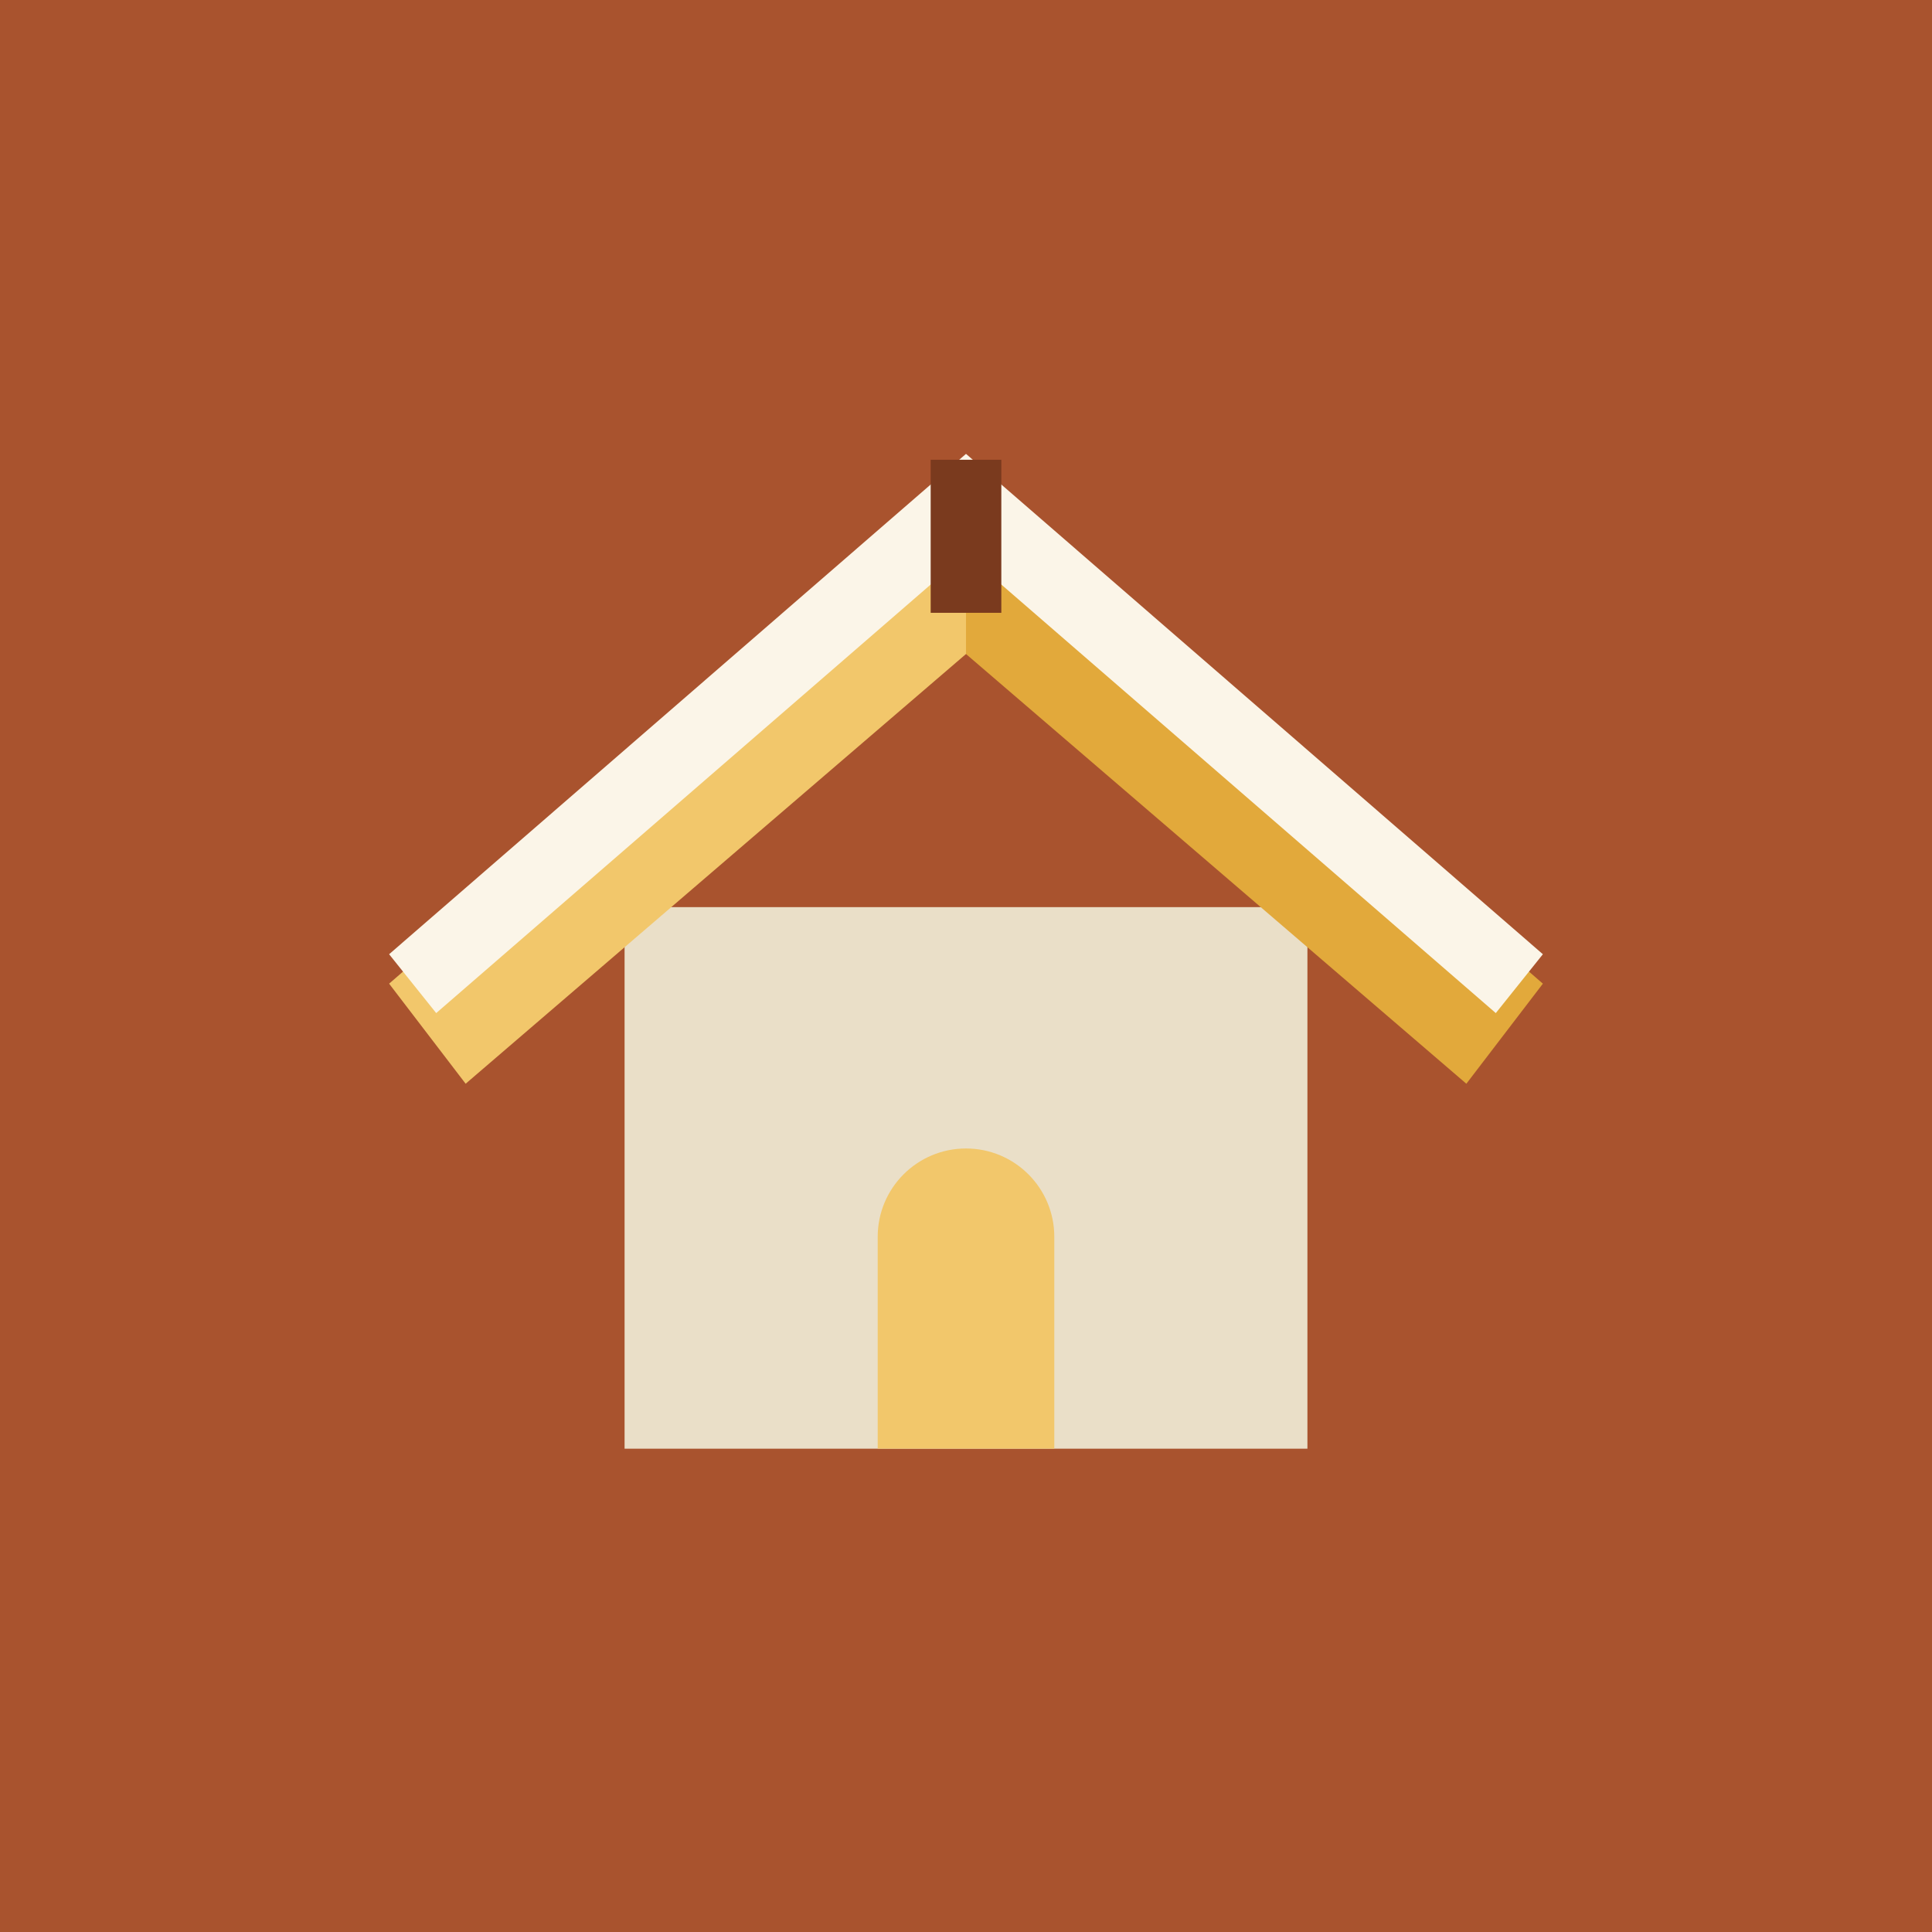
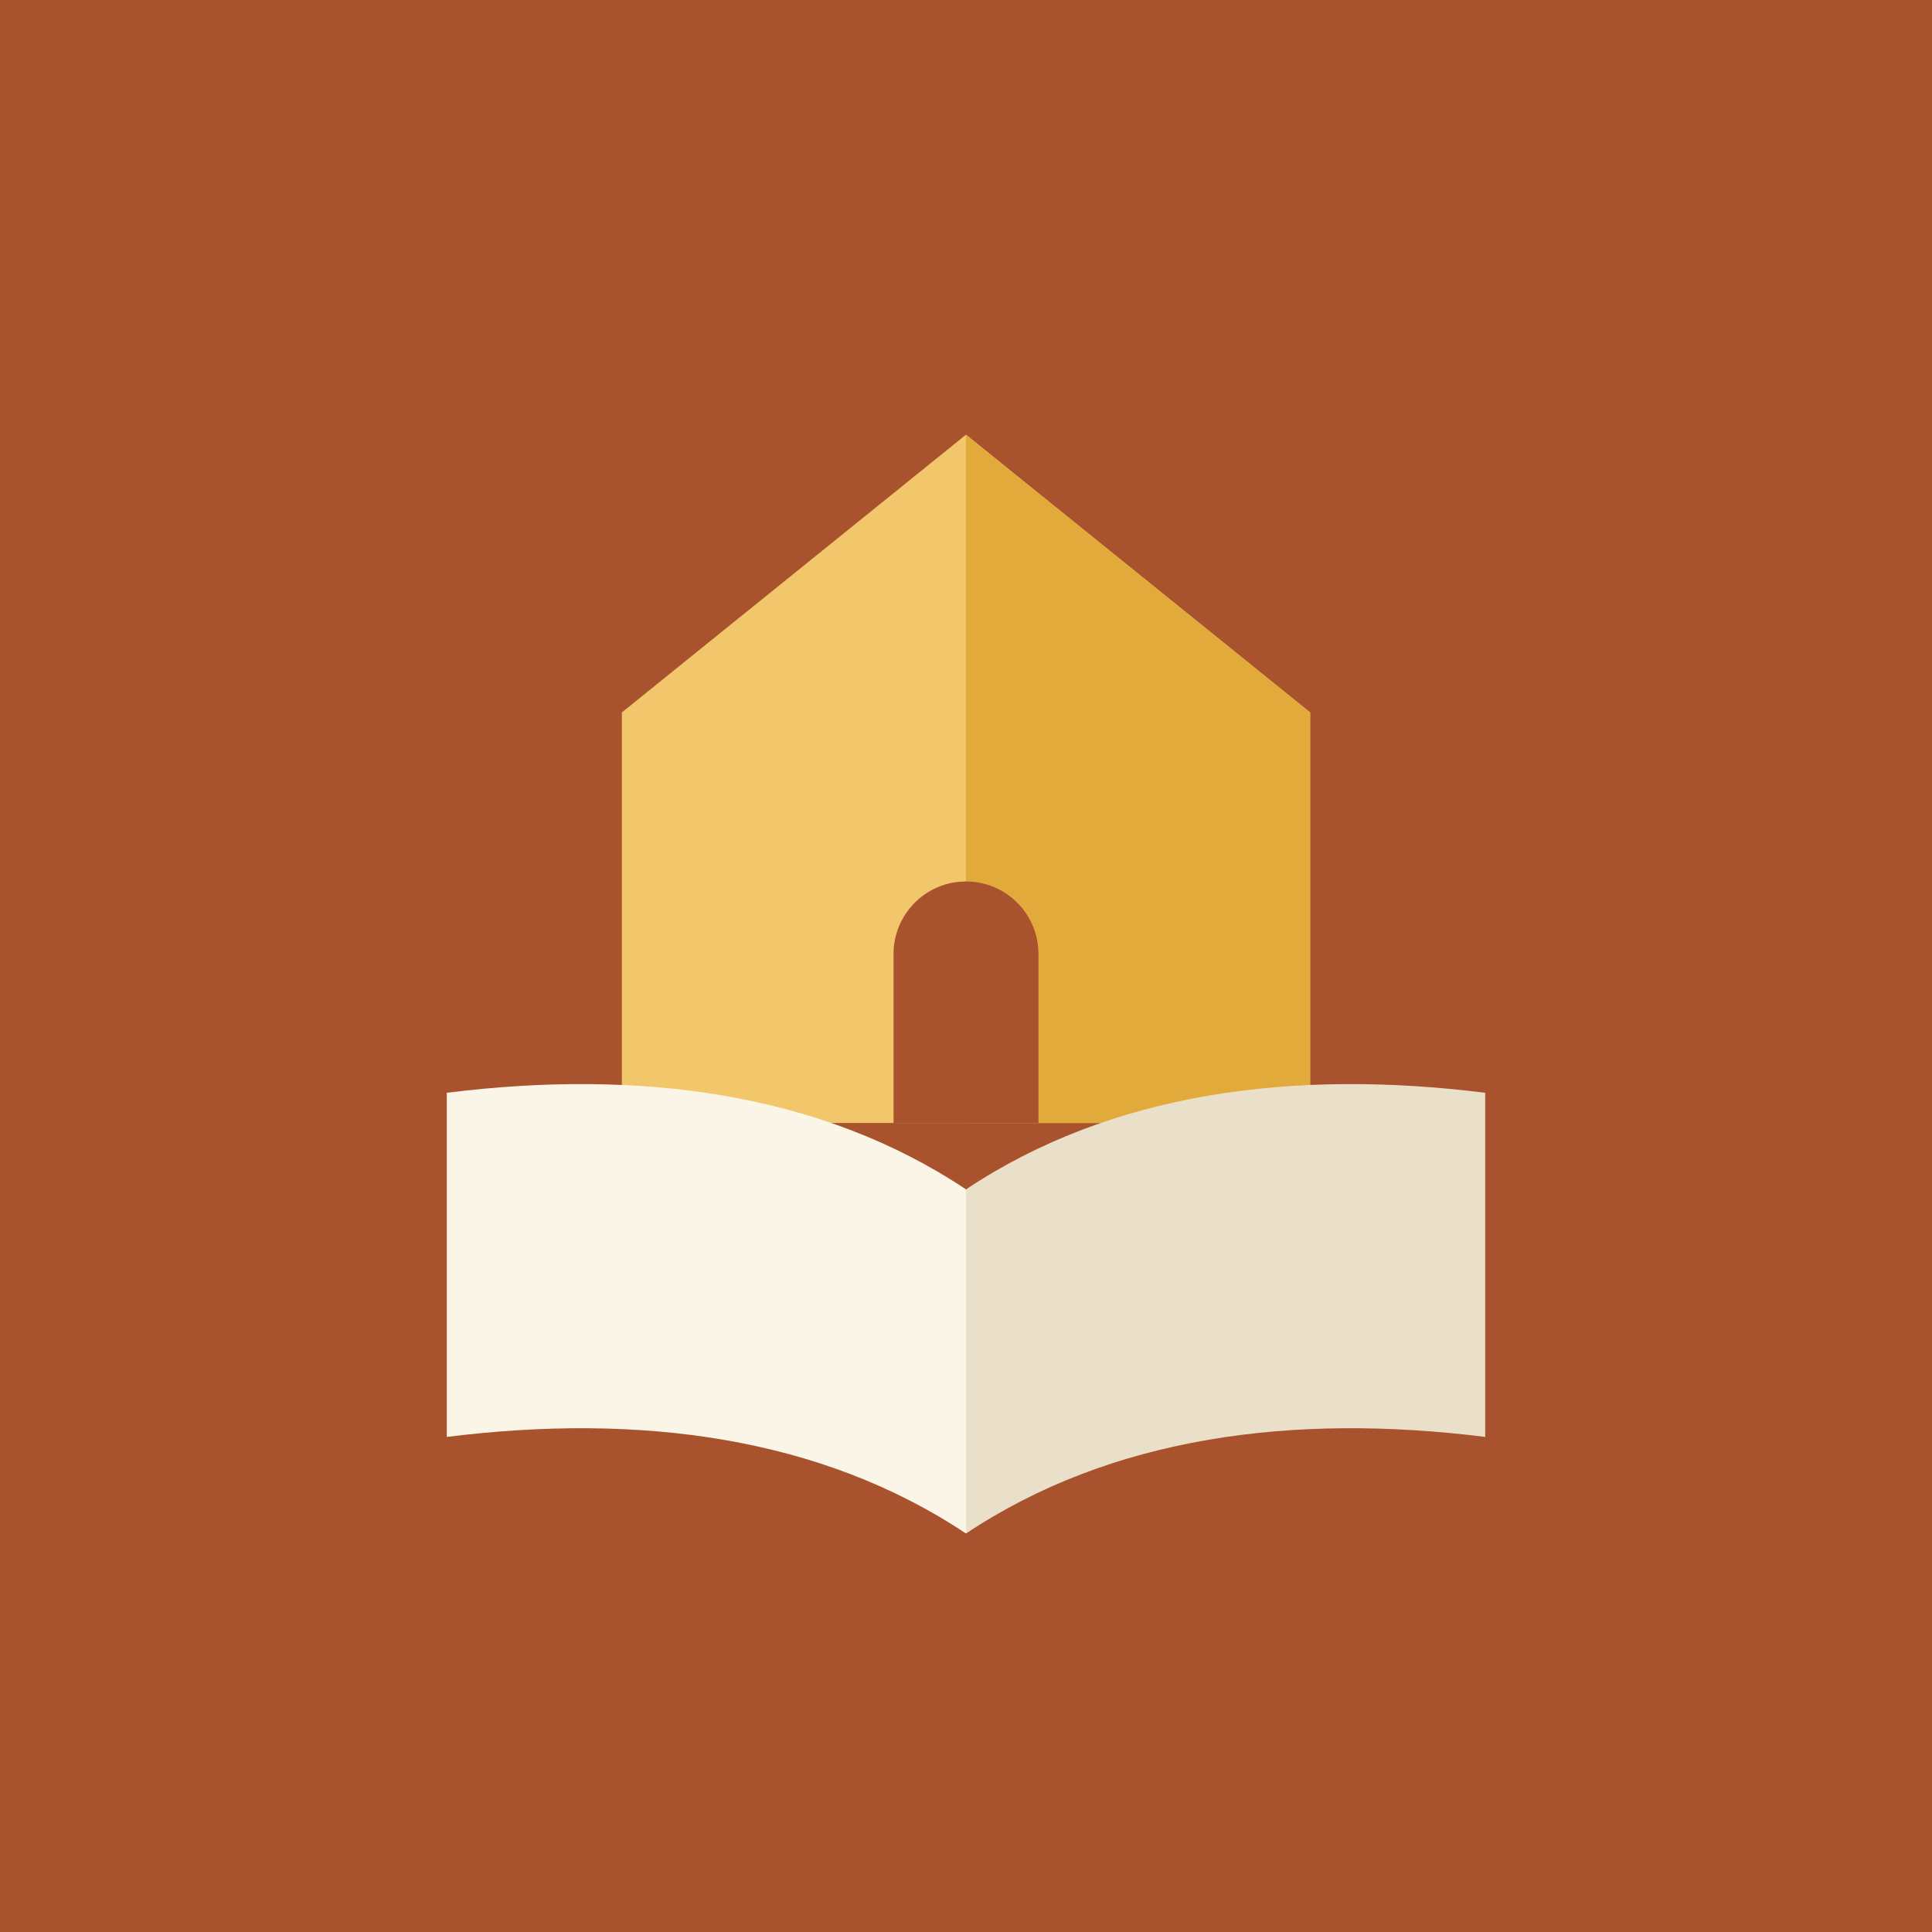
<svg xmlns="http://www.w3.org/2000/svg" viewBox="0 0 512 512">
  <rect width="512" height="512" fill="#A9532E" />
-   <g transform="translate(256 256) scale(0.78) translate(-256 -256)">
-     <rect x="140" y="236" width="232" height="184" fill="#EADFC8" />
-     <path d="M226 420v-72a30 30 0 0 1 60 0v72z" fill="#F2C76B" />
-     <path d="M256 92 60 262l26 34L256 150z" fill="#F2C76B" />
-     <path d="M256 92l196 170-26 34L256 150z" fill="#E2A93B" />
-     <path d="M256 82 60 252l16 20L256 116z" fill="#FBF5E8" />
-     <path d="M256 82l196 170-16 20L256 116z" fill="#FBF5E8" />
-     <path d="M244 84h24v52h-24z" fill="#7A3A1E" />
+   <g transform="translate(256 256) scale(0.8) translate(-256 -256)">
+     <path d="M256 80 370 172v136H142V172z" fill="#F2C76B" />
+     <path d="M256 80 370 172v136H256z" fill="#E2A93B" />
+     <path d="M232 308v-56a24 24 0 0 1 48 0v56z" fill="#A9532E" />
+     <path d="M256 330c-48-32-108-40-172-32v114c64-8 124 0 172 32z" fill="#FBF5E8" />
+     <path d="M256 330c48-32 108-40 172-32v114c-64-8-124 0-172 32z" fill="#EADFC8" />
  </g>
</svg>
